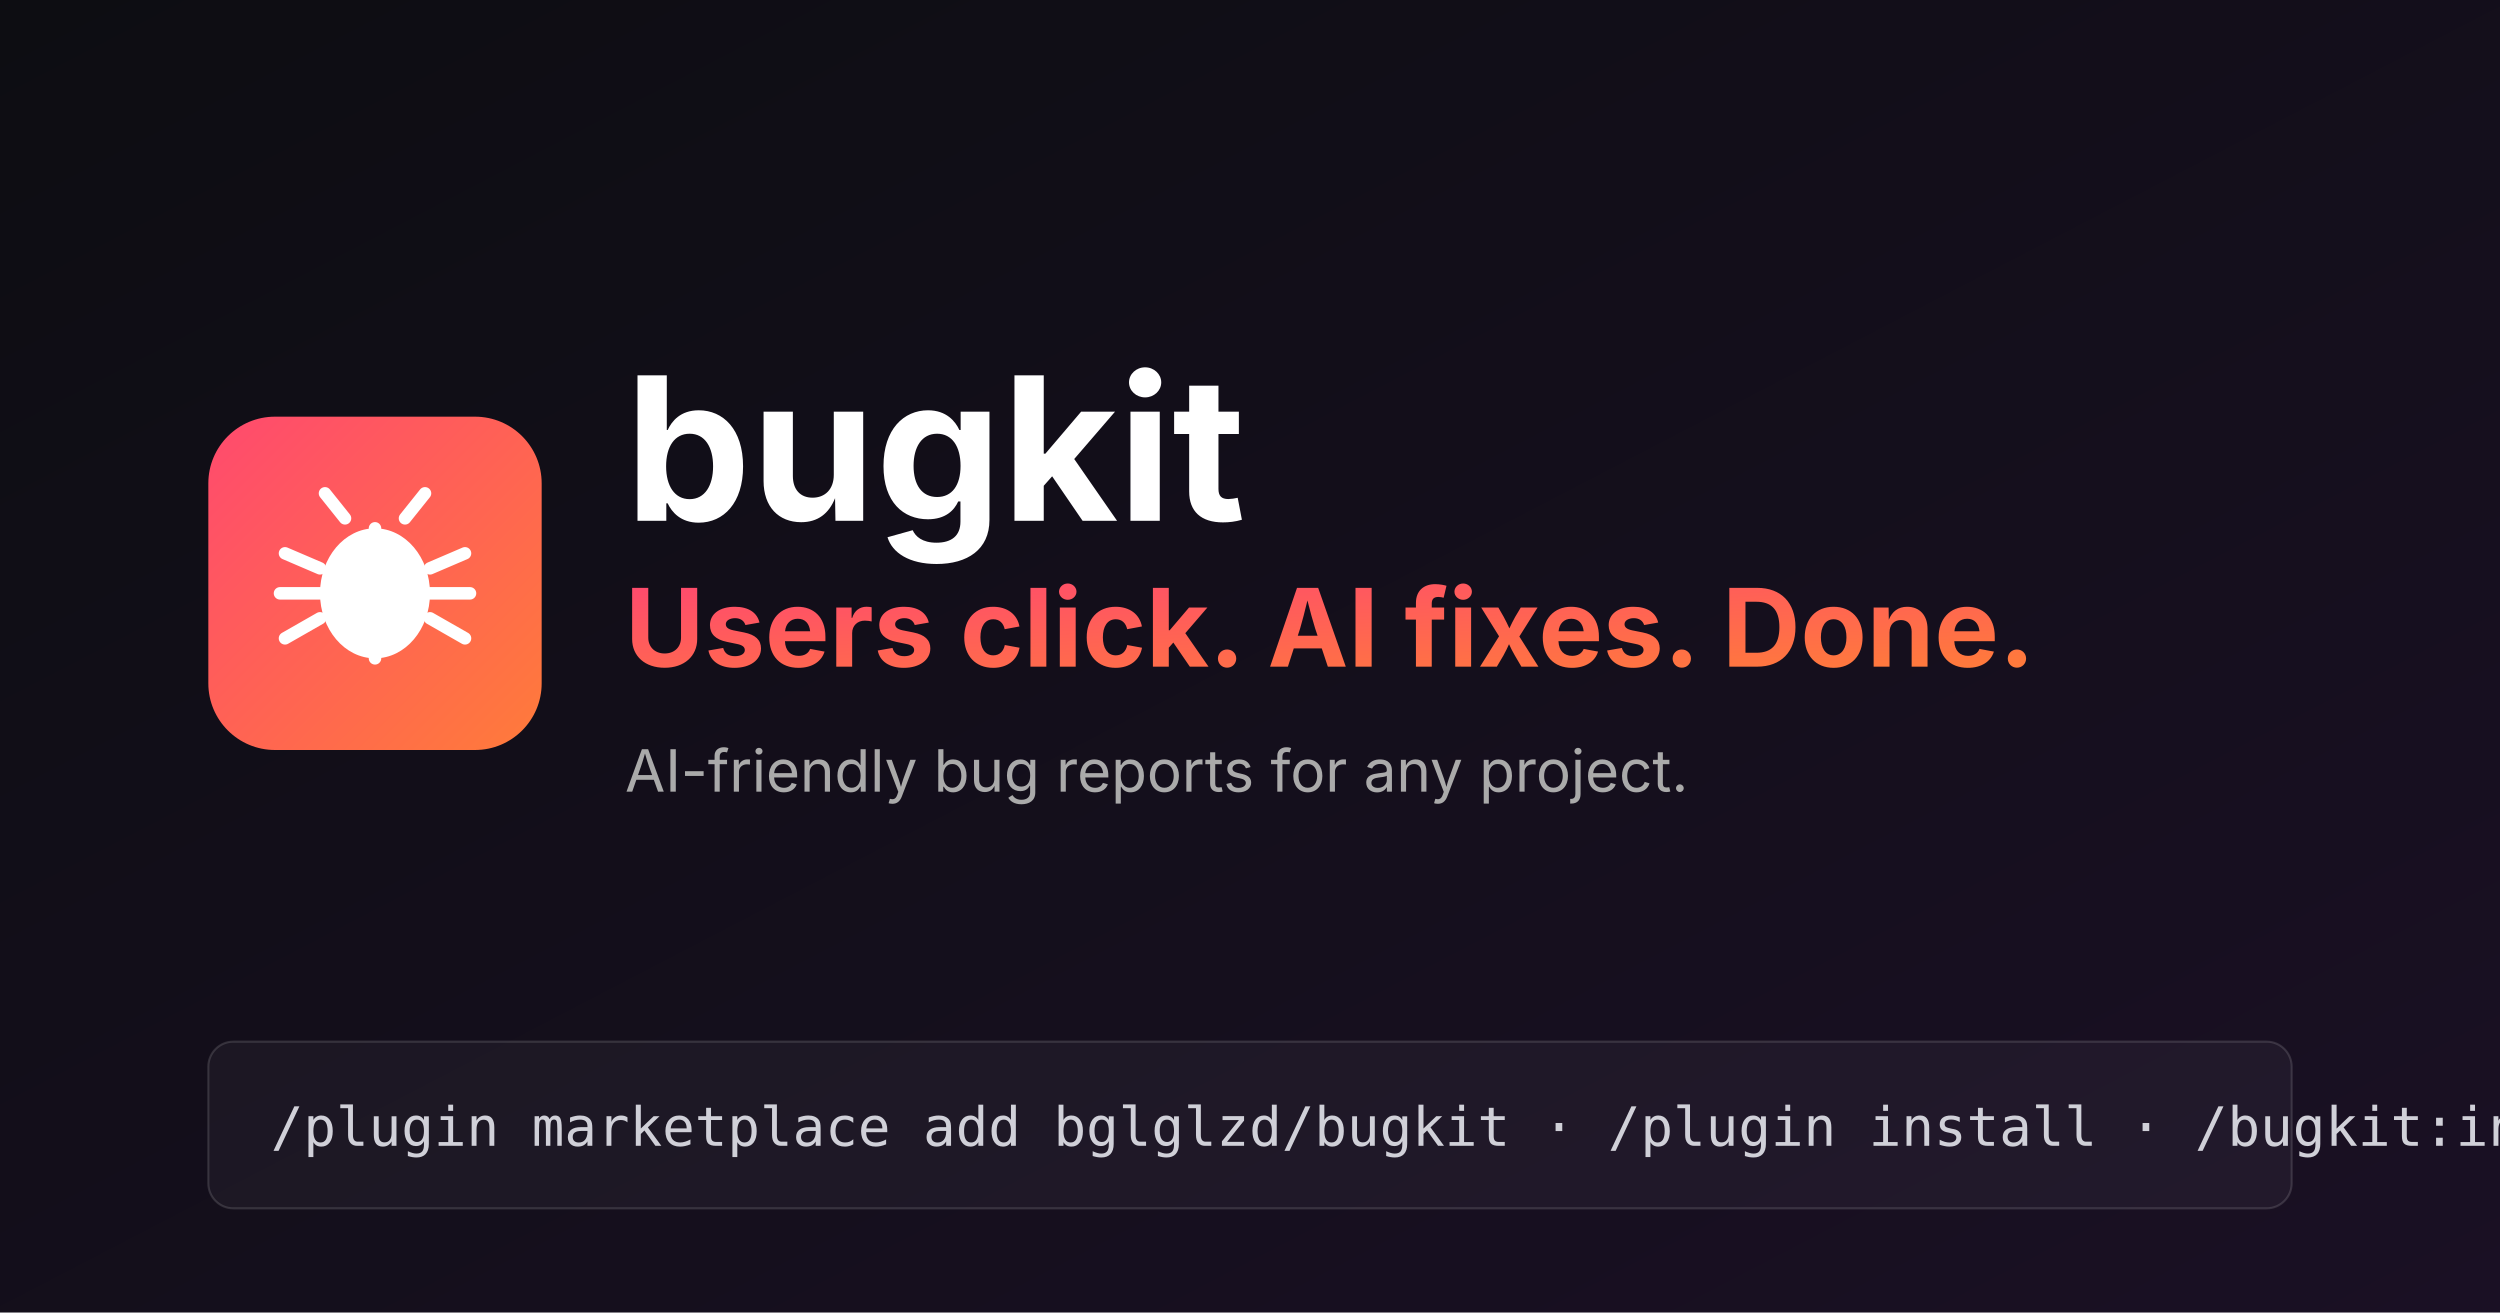
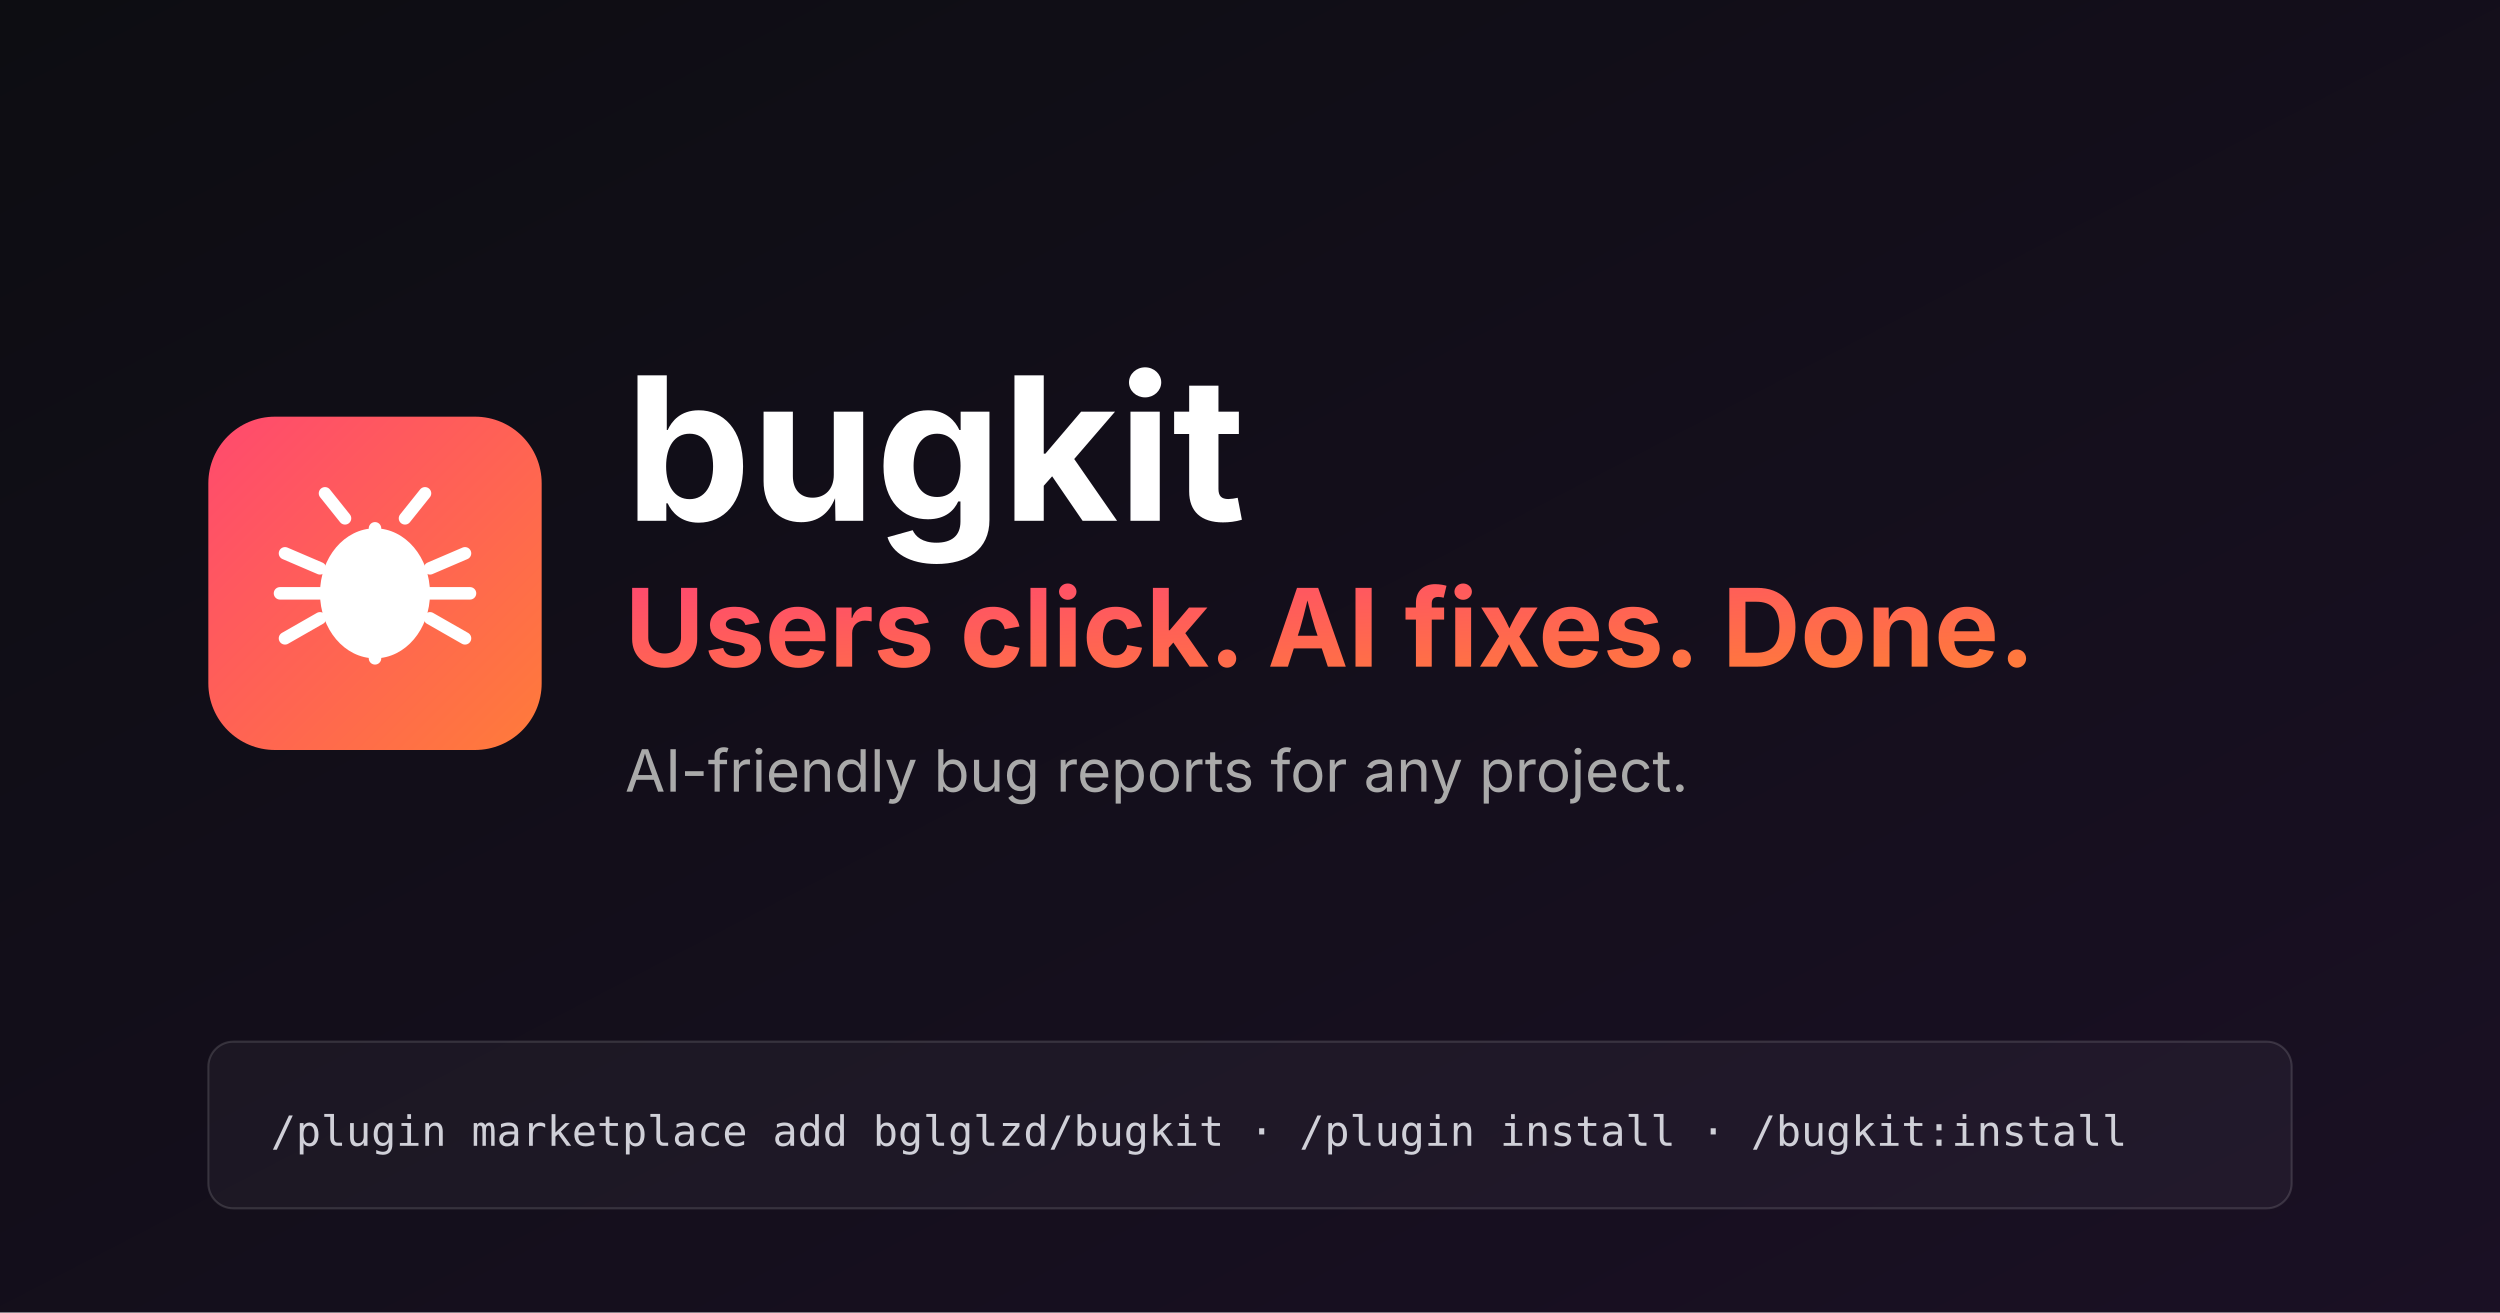
<svg xmlns="http://www.w3.org/2000/svg" viewBox="0 0 1200 630" width="1200" height="630" role="img" aria-label="bugkit — Users click. AI fixes. Done.">
  <defs>
    <linearGradient id="bg" x1="0" y1="0" x2="1" y2="1">
      <stop offset="0%" stop-color="#0d0d12" />
      <stop offset="100%" stop-color="#1a1024" />
    </linearGradient>
    <linearGradient id="accent" x1="0" y1="0" x2="1" y2="1">
      <stop offset="0%" stop-color="#ff4a6e" />
      <stop offset="100%" stop-color="#ff7b3a" />
    </linearGradient>
  </defs>
  <rect width="1200" height="630" fill="url(#bg)" />
  <g transform="translate(100, 200)">
    <rect width="160" height="160" rx="32" fill="url(#accent)" />
    <g transform="translate(80, 80) scale(1.2) translate(-60, -60)" fill="none" stroke="#fff" stroke-width="5" stroke-linecap="round" stroke-linejoin="round">
      <ellipse cx="60" cy="64" rx="22" ry="26" fill="#fff" stroke="none" />
      <line x1="60" y1="38" x2="60" y2="90" />
      <path d="M48 34 L40 24" />
      <path d="M72 34 L80 24" />
      <path d="M38 54 L24 48" />
      <path d="M38 64 L22 64" />
      <path d="M38 74 L24 82" />
      <path d="M82 54 L96 48" />
      <path d="M82 64 L98 64" />
      <path d="M82 74 L96 82" />
    </g>
  </g>
  <text x="300" y="250" fill="#fff" font-family="system-ui, -apple-system, sans-serif" font-weight="700" font-size="96">bugkit</text>
  <text x="300" y="320" fill="url(#accent)" font-family="system-ui, -apple-system, sans-serif" font-weight="700" font-size="52">Users click. AI fixes. Done.</text>
  <text x="300" y="380" fill="#aaa" font-family="system-ui, -apple-system, sans-serif" font-weight="400" font-size="28">AI-friendly bug reports for any project.</text>
  <g transform="translate(100, 500)">
    <rect width="1000" height="80" rx="12" fill="#ffffff0a" stroke="#ffffff22" />
-     <text x="30" y="50" fill="#d0d0d8" font-family="ui-monospace, 'SF Mono', Menlo, monospace" font-size="26">
+     <text x="30" y="50" fill="#d0d0d8" font-family="ui-monospace, 'SF Mono', Menlo, monospace" font-size="20">
      /plugin marketplace add bglglzd/bugkit  ·  /plugin install  ·  /bugkit:install
    </text>
  </g>
</svg>
